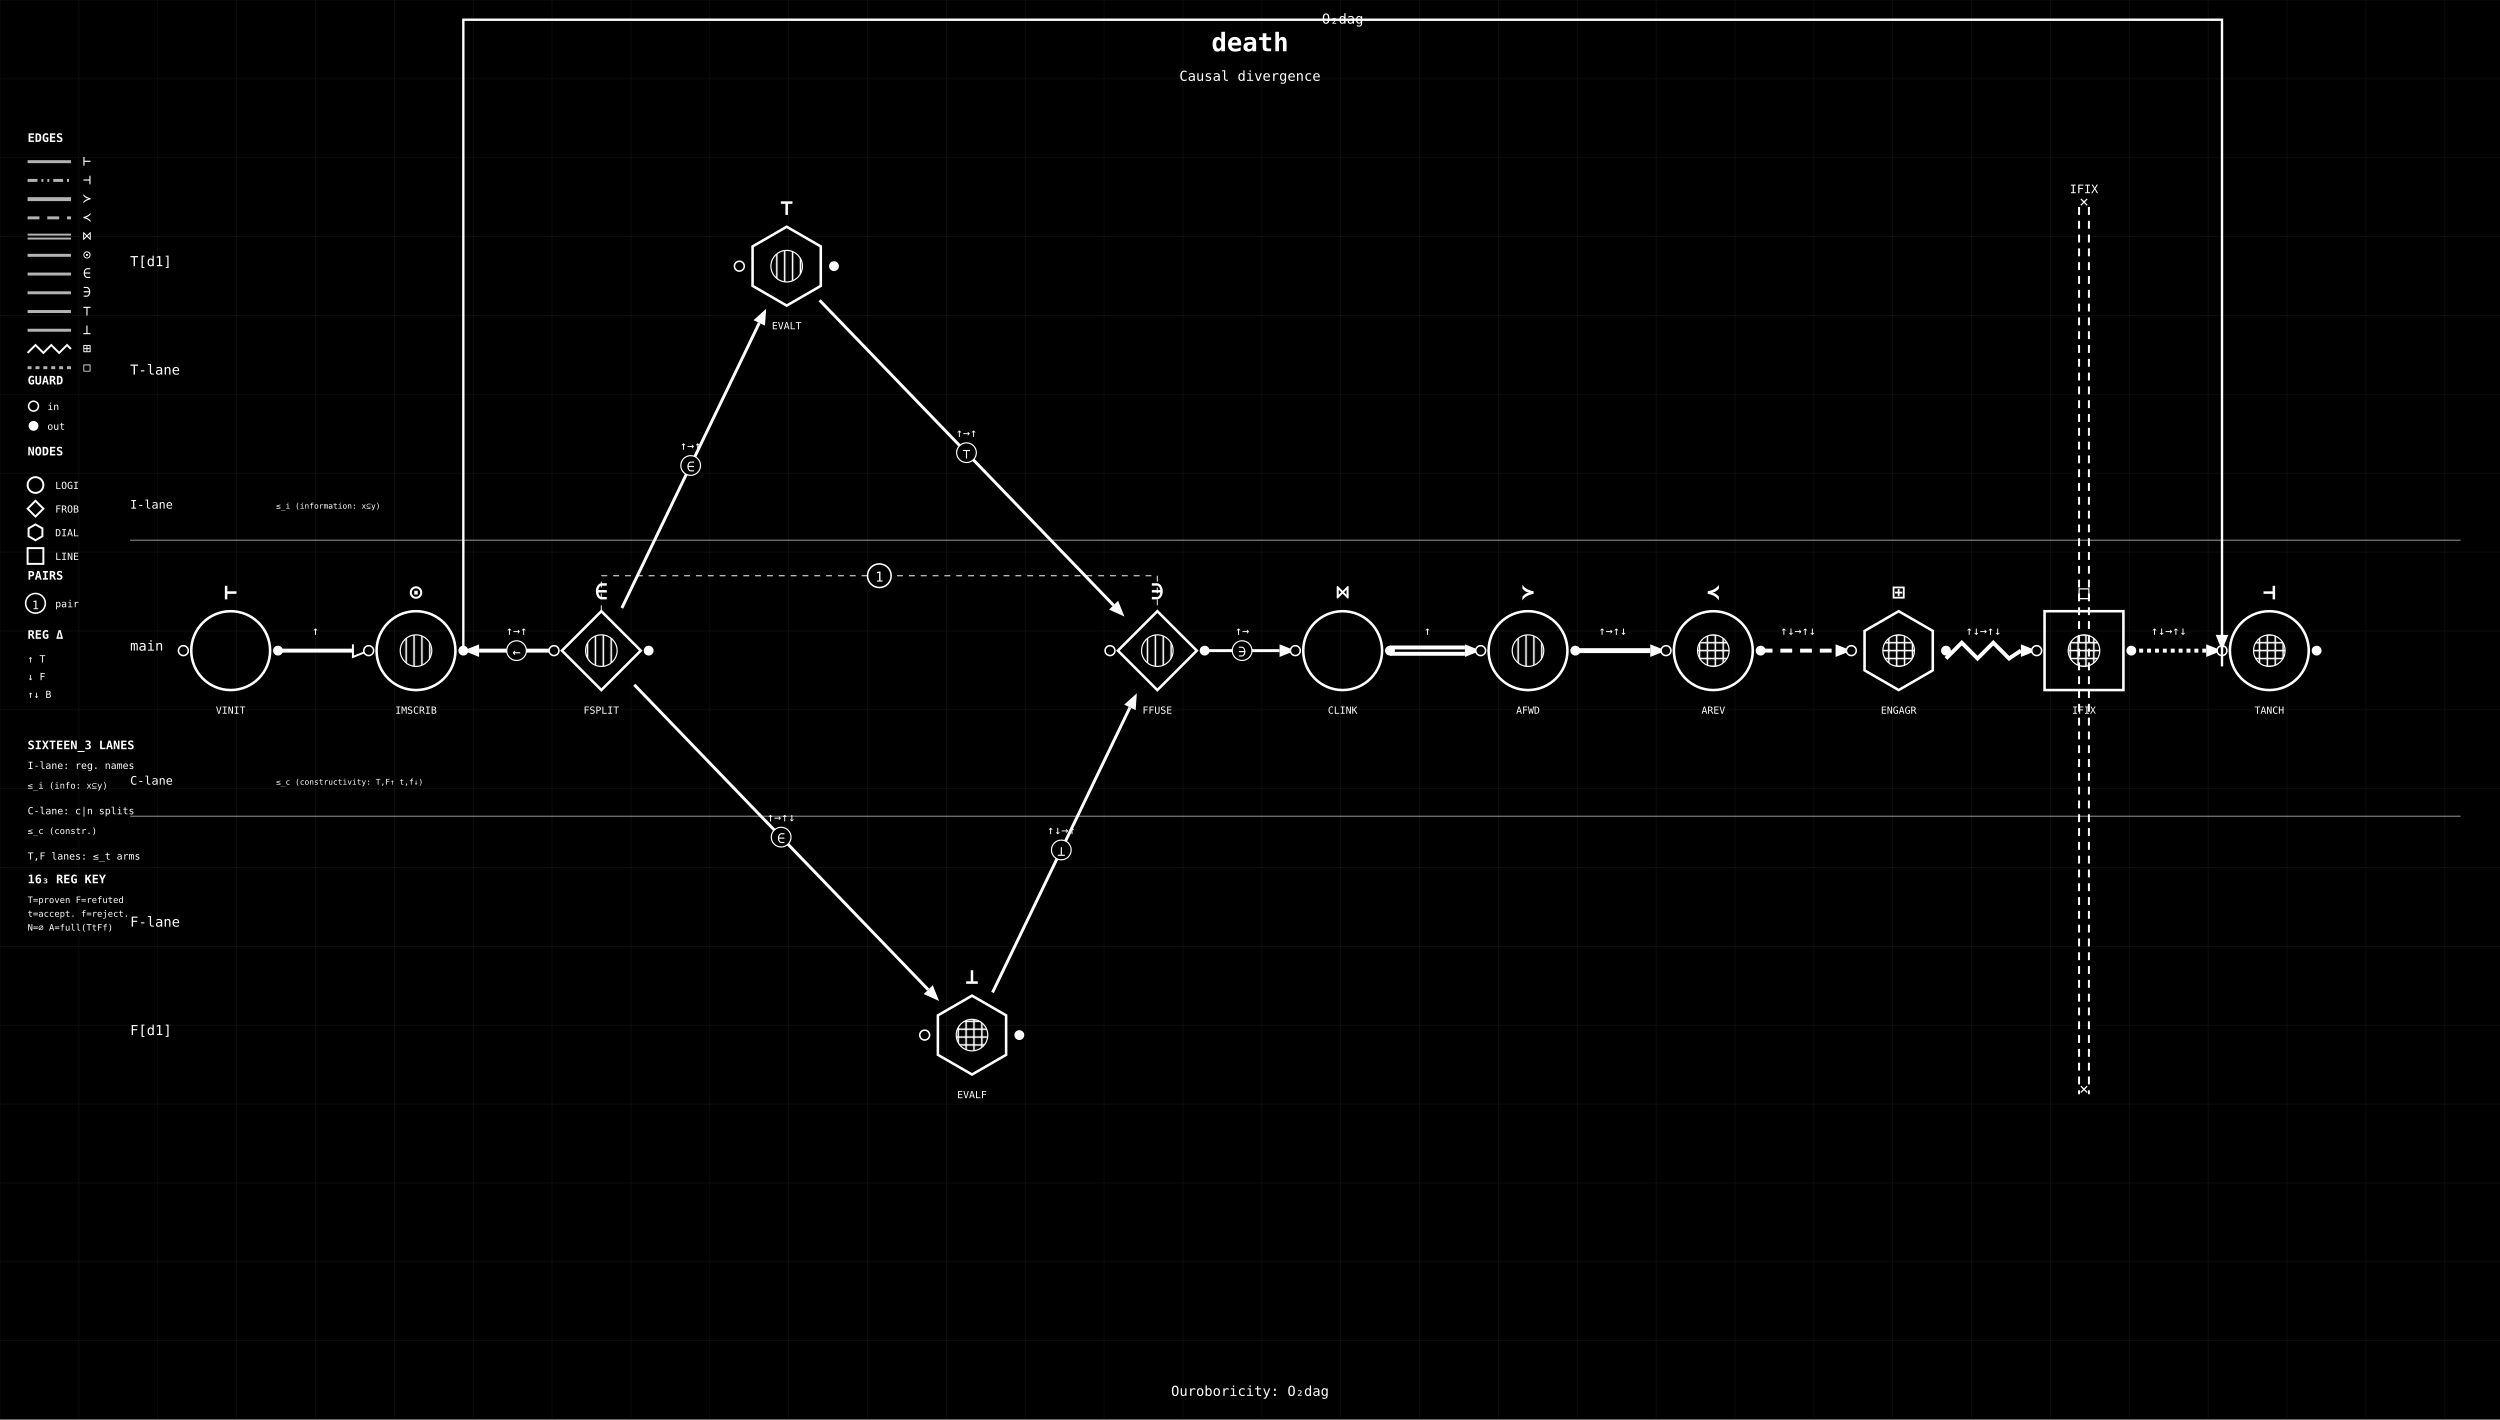
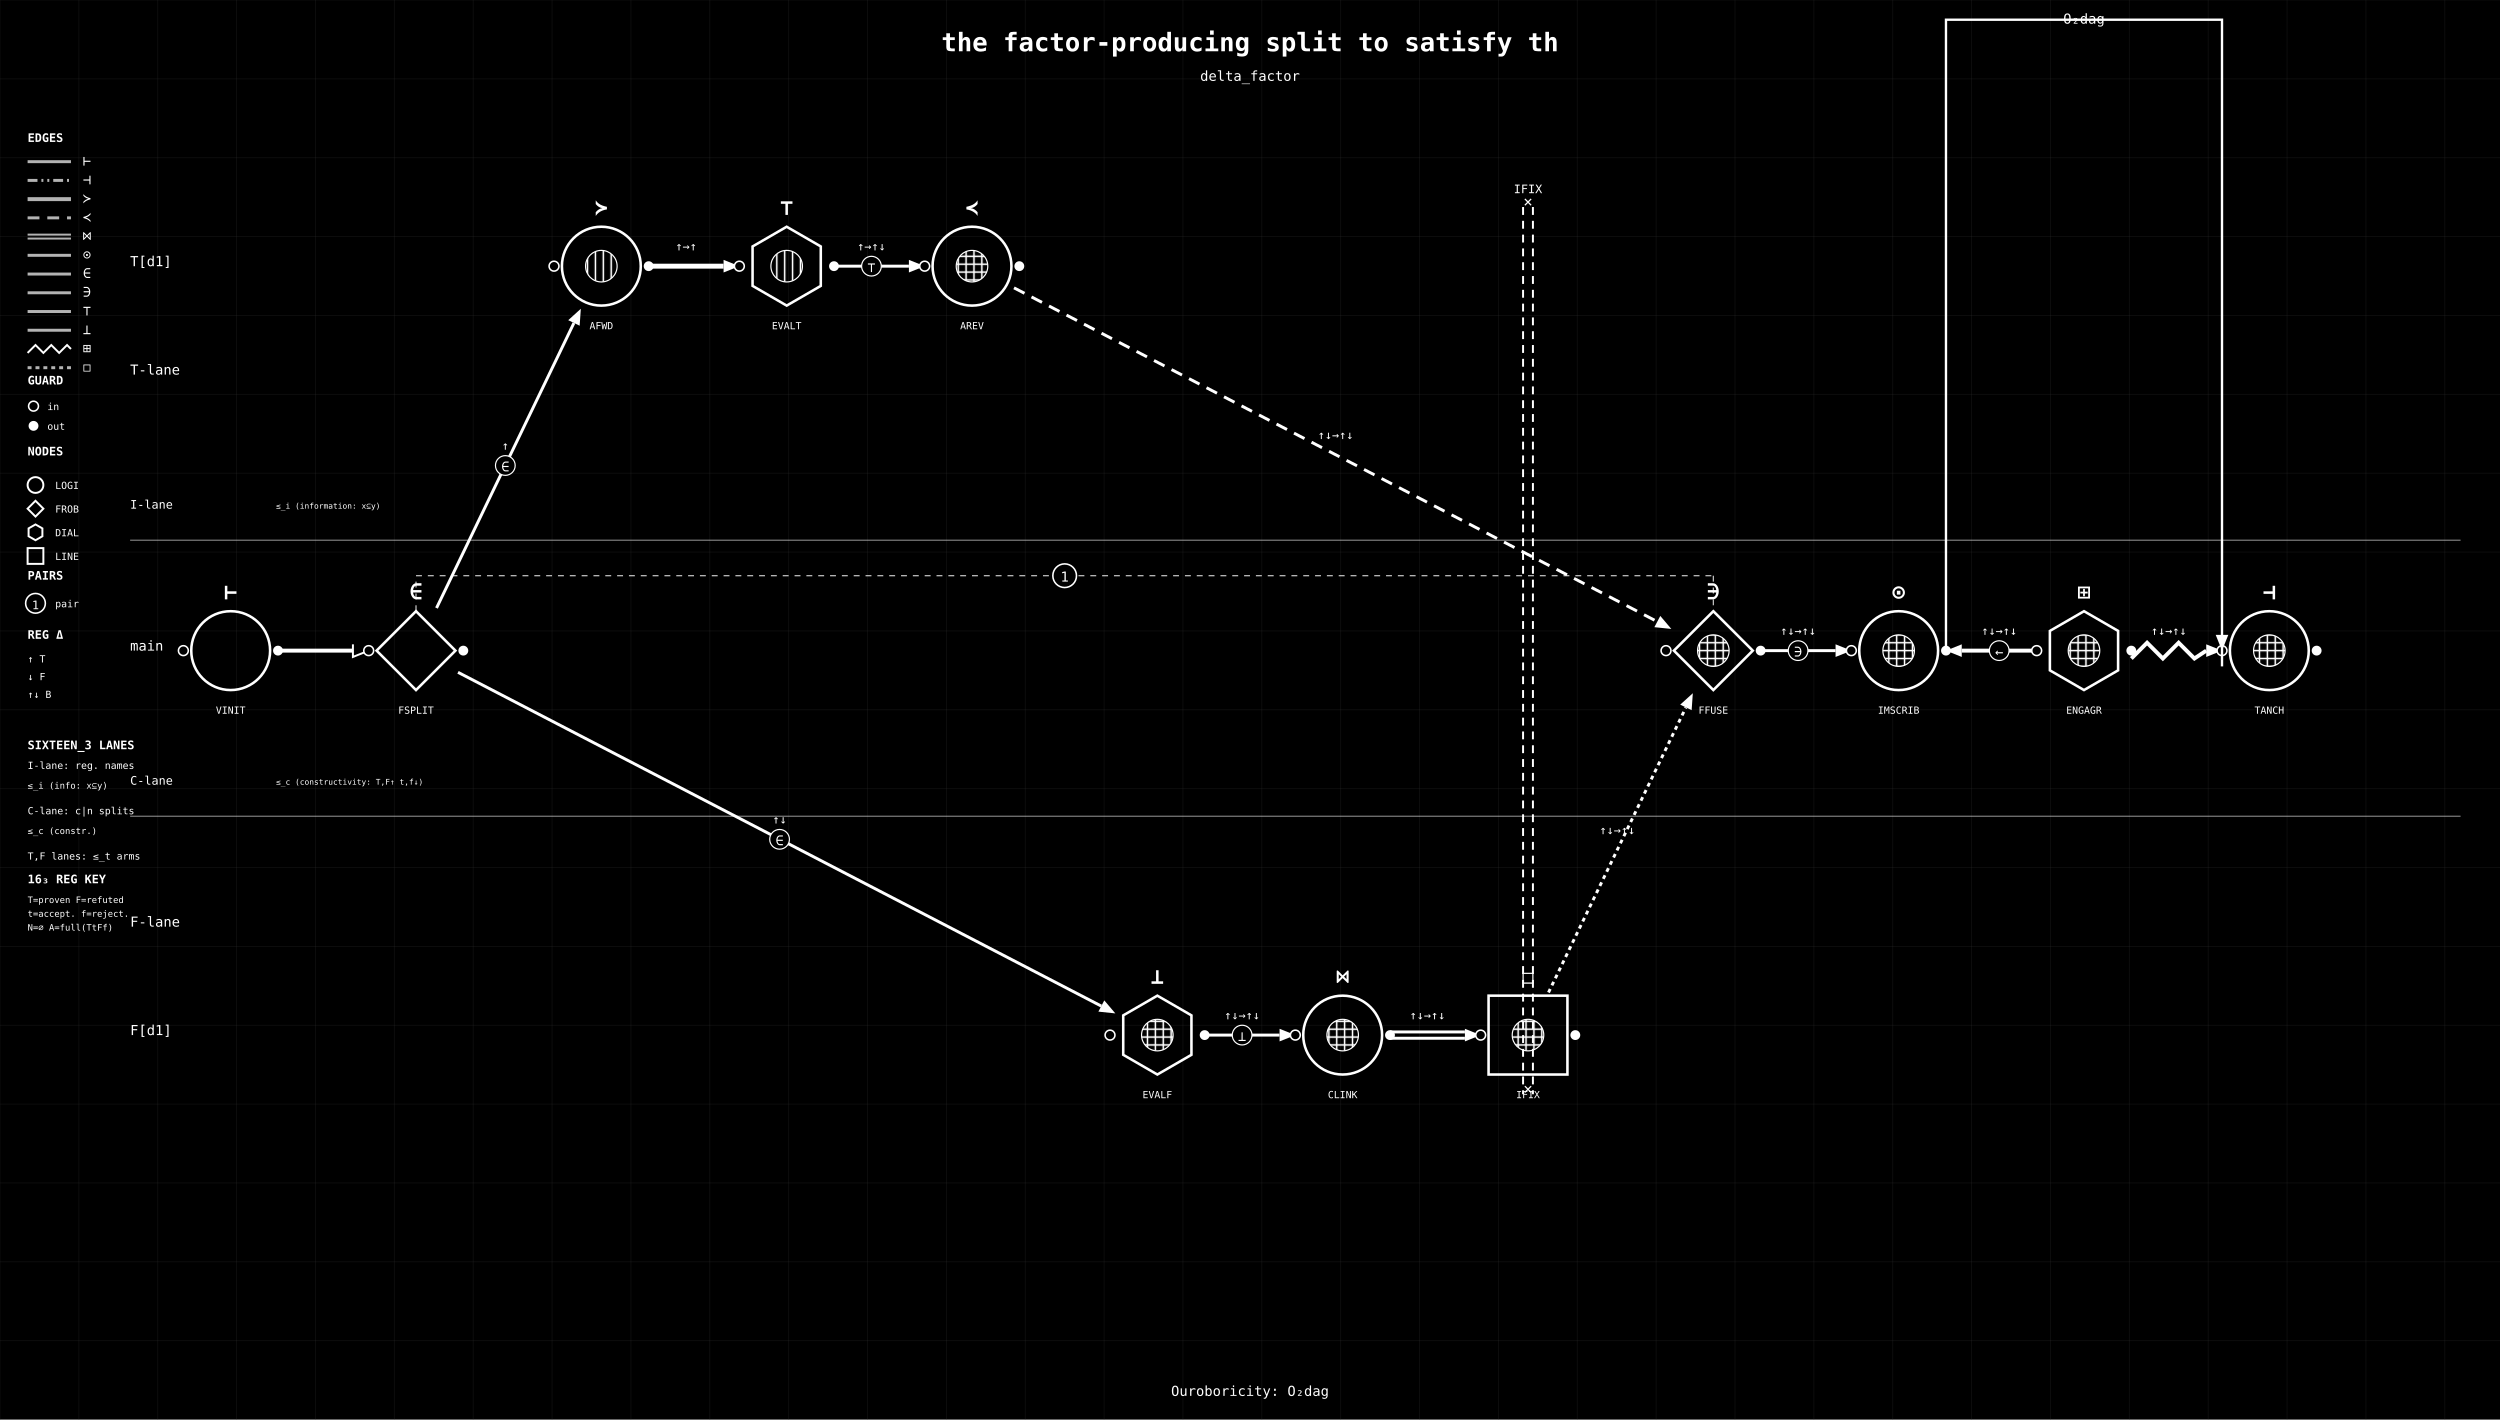
<svg xmlns="http://www.w3.org/2000/svg" viewBox="0 0 1268 720">
  <rect width="1268" height="720" fill="#000000" />
  <defs>
    <pattern id="hatch-T" width="4" height="4" patternUnits="userSpaceOnUse">
      <path d="M2,0 L2,4" stroke="#ffffff" stroke-width="0.8" />
    </pattern>
    <pattern id="hatch-F" width="4" height="4" patternUnits="userSpaceOnUse">
      <path d="M0,2 L4,2" stroke="#ffffff" stroke-width="0.8" />
    </pattern>
    <pattern id="hatch-B" width="4" height="4" patternUnits="userSpaceOnUse">
      <path d="M2,0 L2,4 M0,2 L4,2" stroke="#ffffff" stroke-width="0.8" />
    </pattern>
  </defs>
  <line x1="0.0" y1="0.0" x2="0.0" y2="720.0" stroke="#333333" stroke-width="0.4" opacity="0.3" />
  <line x1="40.0" y1="0.0" x2="40.0" y2="720.0" stroke="#333333" stroke-width="0.4" opacity="0.3" />
  <line x1="80.0" y1="0.0" x2="80.0" y2="720.0" stroke="#333333" stroke-width="0.4" opacity="0.3" />
  <line x1="120.0" y1="0.0" x2="120.0" y2="720.0" stroke="#333333" stroke-width="0.4" opacity="0.3" />
  <line x1="160.0" y1="0.0" x2="160.0" y2="720.0" stroke="#333333" stroke-width="0.4" opacity="0.3" />
  <line x1="200.0" y1="0.0" x2="200.0" y2="720.0" stroke="#333333" stroke-width="0.4" opacity="0.3" />
  <line x1="240.0" y1="0.0" x2="240.0" y2="720.0" stroke="#333333" stroke-width="0.4" opacity="0.3" />
  <line x1="280.0" y1="0.0" x2="280.0" y2="720.0" stroke="#333333" stroke-width="0.4" opacity="0.3" />
  <line x1="320.0" y1="0.0" x2="320.0" y2="720.0" stroke="#333333" stroke-width="0.4" opacity="0.3" />
  <line x1="360.0" y1="0.0" x2="360.0" y2="720.0" stroke="#333333" stroke-width="0.4" opacity="0.3" />
  <line x1="400.0" y1="0.0" x2="400.0" y2="720.0" stroke="#333333" stroke-width="0.4" opacity="0.3" />
  <line x1="440.0" y1="0.0" x2="440.0" y2="720.0" stroke="#333333" stroke-width="0.4" opacity="0.3" />
  <line x1="480.0" y1="0.0" x2="480.0" y2="720.0" stroke="#333333" stroke-width="0.4" opacity="0.3" />
  <line x1="520.0" y1="0.0" x2="520.0" y2="720.0" stroke="#333333" stroke-width="0.4" opacity="0.3" />
  <line x1="560.0" y1="0.0" x2="560.0" y2="720.0" stroke="#333333" stroke-width="0.4" opacity="0.3" />
  <line x1="600.0" y1="0.0" x2="600.0" y2="720.0" stroke="#333333" stroke-width="0.4" opacity="0.3" />
  <line x1="640.0" y1="0.0" x2="640.0" y2="720.0" stroke="#333333" stroke-width="0.4" opacity="0.3" />
  <line x1="680.0" y1="0.0" x2="680.0" y2="720.0" stroke="#333333" stroke-width="0.4" opacity="0.3" />
  <line x1="720.0" y1="0.0" x2="720.0" y2="720.0" stroke="#333333" stroke-width="0.4" opacity="0.3" />
  <line x1="760.0" y1="0.0" x2="760.0" y2="720.0" stroke="#333333" stroke-width="0.4" opacity="0.3" />
  <line x1="800.0" y1="0.0" x2="800.0" y2="720.0" stroke="#333333" stroke-width="0.4" opacity="0.3" />
  <line x1="840.0" y1="0.0" x2="840.0" y2="720.0" stroke="#333333" stroke-width="0.4" opacity="0.3" />
  <line x1="880.0" y1="0.0" x2="880.0" y2="720.0" stroke="#333333" stroke-width="0.4" opacity="0.3" />
  <line x1="920.0" y1="0.0" x2="920.0" y2="720.0" stroke="#333333" stroke-width="0.4" opacity="0.3" />
  <line x1="960.0" y1="0.0" x2="960.0" y2="720.0" stroke="#333333" stroke-width="0.4" opacity="0.3" />
  <line x1="1000.0" y1="0.0" x2="1000.0" y2="720.0" stroke="#333333" stroke-width="0.4" opacity="0.3" />
  <line x1="1040.0" y1="0.0" x2="1040.0" y2="720.0" stroke="#333333" stroke-width="0.4" opacity="0.3" />
  <line x1="1080.0" y1="0.0" x2="1080.0" y2="720.0" stroke="#333333" stroke-width="0.4" opacity="0.3" />
  <line x1="1120.0" y1="0.0" x2="1120.0" y2="720.0" stroke="#333333" stroke-width="0.4" opacity="0.3" />
  <line x1="1160.0" y1="0.0" x2="1160.0" y2="720.0" stroke="#333333" stroke-width="0.4" opacity="0.3" />
  <line x1="1200.0" y1="0.0" x2="1200.0" y2="720.0" stroke="#333333" stroke-width="0.4" opacity="0.3" />
  <line x1="1240.0" y1="0.0" x2="1240.0" y2="720.0" stroke="#333333" stroke-width="0.4" opacity="0.3" />
  <line x1="0.0" y1="0.0" x2="1268.0" y2="0.0" stroke="#333333" stroke-width="0.4" opacity="0.3" />
  <line x1="0.0" y1="40.0" x2="1268.0" y2="40.0" stroke="#333333" stroke-width="0.4" opacity="0.3" />
  <line x1="0.0" y1="80.0" x2="1268.0" y2="80.0" stroke="#333333" stroke-width="0.4" opacity="0.3" />
  <line x1="0.0" y1="120.0" x2="1268.0" y2="120.0" stroke="#333333" stroke-width="0.4" opacity="0.3" />
  <line x1="0.0" y1="160.0" x2="1268.0" y2="160.0" stroke="#333333" stroke-width="0.4" opacity="0.3" />
  <line x1="0.0" y1="200.0" x2="1268.0" y2="200.0" stroke="#333333" stroke-width="0.4" opacity="0.3" />
  <line x1="0.0" y1="240.0" x2="1268.0" y2="240.0" stroke="#333333" stroke-width="0.4" opacity="0.3" />
  <line x1="0.0" y1="280.0" x2="1268.0" y2="280.0" stroke="#333333" stroke-width="0.4" opacity="0.3" />
  <line x1="0.0" y1="320.0" x2="1268.0" y2="320.0" stroke="#333333" stroke-width="0.4" opacity="0.3" />
  <line x1="0.0" y1="360.0" x2="1268.0" y2="360.0" stroke="#333333" stroke-width="0.4" opacity="0.3" />
  <line x1="0.0" y1="400.0" x2="1268.0" y2="400.0" stroke="#333333" stroke-width="0.4" opacity="0.3" />
  <line x1="0.0" y1="440.0" x2="1268.0" y2="440.0" stroke="#333333" stroke-width="0.4" opacity="0.3" />
  <line x1="0.0" y1="480.0" x2="1268.0" y2="480.0" stroke="#333333" stroke-width="0.4" opacity="0.3" />
  <line x1="0.0" y1="520.0" x2="1268.0" y2="520.0" stroke="#333333" stroke-width="0.4" opacity="0.3" />
  <line x1="0.0" y1="560.0" x2="1268.0" y2="560.0" stroke="#333333" stroke-width="0.4" opacity="0.3" />
  <line x1="0.0" y1="600.0" x2="1268.0" y2="600.0" stroke="#333333" stroke-width="0.4" opacity="0.3" />
  <line x1="0.0" y1="640.0" x2="1268.0" y2="640.0" stroke="#333333" stroke-width="0.4" opacity="0.3" />
  <line x1="0.0" y1="680.0" x2="1268.0" y2="680.0" stroke="#333333" stroke-width="0.4" opacity="0.3" />
-   <text x="634.0" y="26.0" fill="#ffffff" font-size="13" text-anchor="middle" font-family="monospace" font-weight="bold">death</text>
-   <text x="634.0" y="41.0" fill="#ffffff" font-size="7" text-anchor="middle" font-family="monospace">Causal divergence</text>
+   <text x="634.0" y="26.0" fill="#ffffff" font-size="13" text-anchor="middle" font-family="monospace" font-weight="bold">the factor-producing split to satisfy th</text>
+   <text x="634.0" y="41.0" fill="#ffffff" font-size="7" text-anchor="middle" font-family="monospace">delta_factor</text>
  <text x="66.0" y="190.0" fill="#ffffff" font-size="7" text-anchor="start" font-family="monospace">T-lane</text>
  <text x="66.0" y="135.0" fill="#ffffff" font-size="7" text-anchor="start" font-family="monospace">T[d1]</text>
  <text x="66.0" y="470.0" fill="#ffffff" font-size="7" text-anchor="start" font-family="monospace">F-lane</text>
  <text x="66.0" y="525.0" fill="#ffffff" font-size="7" text-anchor="start" font-family="monospace">F[d1]</text>
  <text x="66.0" y="330.0" fill="#ffffff" font-size="7" text-anchor="start" font-family="monospace">main</text>
  <text x="66.0" y="258.0" fill="#ffffff" font-size="6" text-anchor="start" font-family="monospace">I-lane</text>
  <text x="140.0" y="258.0" fill="#ffffff" font-size="4" text-anchor="start" font-family="monospace">≤_i (information: x⊆y)</text>
  <line x1="66.0" y1="274.0" x2="1248.0" y2="274.0" stroke="#ffffff" stroke-width="0.6" opacity="0.5" />
  <text x="66.0" y="398.0" fill="#ffffff" font-size="6" text-anchor="start" font-family="monospace">C-lane</text>
  <text x="140.0" y="398.0" fill="#ffffff" font-size="4" text-anchor="start" font-family="monospace">≤_c (constructivity: T,F↑ t,f↓)</text>
  <line x1="66.0" y1="414.0" x2="1248.0" y2="414.0" stroke="#ffffff" stroke-width="0.6" opacity="0.5" />
-   <line x1="1054.5" y1="105.0" x2="1054.5" y2="555.0" stroke="#ffffff" stroke-width="1.0" opacity="1.0" stroke-dasharray="4,3" />
-   <line x1="1059.5" y1="105.0" x2="1059.5" y2="555.0" stroke="#ffffff" stroke-width="1.0" opacity="1.0" stroke-dasharray="4,3" />
-   <text x="1057.0" y="105.0" fill="#ffffff" font-size="8" text-anchor="middle" font-family="monospace">×</text>
-   <text x="1057.0" y="555.0" fill="#ffffff" font-size="8" text-anchor="middle" font-family="monospace">×</text>
-   <text x="1057.0" y="98.0" fill="#ffffff" font-size="6" text-anchor="middle" font-family="monospace">IFIX</text>
-   <line x1="305.0" y1="310.0" x2="305.0" y2="292.0" stroke="#ffffff" stroke-width="0.6" opacity="0.8" stroke-dasharray="3,3" />
-   <line x1="305.0" y1="292.0" x2="587.0" y2="292.0" stroke="#ffffff" stroke-width="0.6" opacity="0.8" stroke-dasharray="3,3" />
-   <line x1="587.0" y1="292.0" x2="587.0" y2="310.0" stroke="#ffffff" stroke-width="0.6" opacity="0.8" stroke-dasharray="3,3" />
-   <circle cx="446.0" cy="292.0" r="6" fill="#000000" stroke="#ffffff" stroke-width="0.8" />
-   <text x="446.0" y="295.0" fill="#ffffff" font-size="7" text-anchor="middle" font-family="monospace">1</text>
-   <line x1="315.4" y1="308.4" x2="385.1" y2="163.8" stroke="#ffffff" stroke-width="1.5" opacity="1.0" />
-   <polygon points="388.6,156.6 388.0,165.2 382.2,162.4" fill="#ffffff" />
-   <circle cx="350.3" cy="236.1" r="5" fill="#000000" stroke="#ffffff" stroke-width="0.6" />
-   <text x="350.3" y="239.1" fill="#ffffff" font-size="7" text-anchor="middle" font-family="monospace">∈</text>
-   <text x="350.3" y="228.1" fill="#ffffff" font-size="6" text-anchor="middle" font-family="monospace">↑→↑</text>
-   <line x1="415.7" y1="152.3" x2="564.8" y2="307.0" stroke="#ffffff" stroke-width="1.5" opacity="1.0" />
-   <polygon points="570.3,312.7 562.5,309.2 567.1,304.7" fill="#ffffff" />
-   <circle cx="490.2" cy="229.6" r="5" fill="#000000" stroke="#ffffff" stroke-width="0.6" />
-   <text x="490.2" y="232.6" fill="#ffffff" font-size="7" text-anchor="middle" font-family="monospace">⊤</text>
-   <text x="490.2" y="221.6" fill="#ffffff" font-size="6" text-anchor="middle" font-family="monospace">↑→↑</text>
-   <line x1="321.7" y1="347.3" x2="470.8" y2="502.0" stroke="#ffffff" stroke-width="1.5" opacity="1.0" />
-   <polygon points="476.3,507.7 468.5,504.2 473.1,499.7" fill="#ffffff" />
-   <circle cx="396.2" cy="424.6" r="5" fill="#000000" stroke="#ffffff" stroke-width="0.6" />
-   <text x="396.2" y="427.6" fill="#ffffff" font-size="7" text-anchor="middle" font-family="monospace">∈</text>
-   <text x="396.2" y="416.6" fill="#ffffff" font-size="6" text-anchor="middle" font-family="monospace">↑→↑↓</text>
-   <line x1="503.4" y1="503.4" x2="573.1" y2="358.8" stroke="#ffffff" stroke-width="1.5" opacity="1.0" />
-   <polygon points="576.6,351.6 576.0,360.2 570.2,357.4" fill="#ffffff" />
-   <circle cx="538.3" cy="431.1" r="5" fill="#000000" stroke="#ffffff" stroke-width="0.6" />
-   <text x="538.3" y="434.1" fill="#ffffff" font-size="7" text-anchor="middle" font-family="monospace">⊥</text>
-   <text x="538.3" y="423.1" fill="#ffffff" font-size="6" text-anchor="middle" font-family="monospace">↑↓→↑</text>
+   <line x1="772.5" y1="105.0" x2="772.5" y2="555.0" stroke="#ffffff" stroke-width="1.0" opacity="1.0" stroke-dasharray="4,3" />
+   <line x1="777.5" y1="105.0" x2="777.5" y2="555.0" stroke="#ffffff" stroke-width="1.0" opacity="1.0" stroke-dasharray="4,3" />
+   <text x="775.0" y="105.0" fill="#ffffff" font-size="8" text-anchor="middle" font-family="monospace">×</text>
+   <text x="775.0" y="555.0" fill="#ffffff" font-size="8" text-anchor="middle" font-family="monospace">×</text>
+   <text x="775.0" y="98.0" fill="#ffffff" font-size="6" text-anchor="middle" font-family="monospace">IFIX</text>
+   <line x1="211.0" y1="310.0" x2="211.0" y2="292.0" stroke="#ffffff" stroke-width="0.6" opacity="0.8" stroke-dasharray="3,3" />
+   <line x1="211.0" y1="292.0" x2="869.0" y2="292.0" stroke="#ffffff" stroke-width="0.6" opacity="0.8" stroke-dasharray="3,3" />
+   <line x1="869.0" y1="292.0" x2="869.0" y2="310.0" stroke="#ffffff" stroke-width="0.6" opacity="0.8" stroke-dasharray="3,3" />
+   <circle cx="540.0" cy="292.0" r="6" fill="#000000" stroke="#ffffff" stroke-width="0.8" />
+   <text x="540.0" y="295.0" fill="#ffffff" font-size="7" text-anchor="middle" font-family="monospace">1</text>
+   <line x1="221.4" y1="308.4" x2="291.1" y2="163.8" stroke="#ffffff" stroke-width="1.5" opacity="1.0" />
+   <polygon points="294.6,156.6 294.0,165.2 288.2,162.4" fill="#ffffff" />
+   <circle cx="256.3" cy="236.1" r="5" fill="#000000" stroke="#ffffff" stroke-width="0.6" />
+   <text x="256.3" y="239.1" fill="#ffffff" font-size="7" text-anchor="middle" font-family="monospace">∈</text>
+   <text x="256.3" y="228.1" fill="#ffffff" font-size="6" text-anchor="middle" font-family="monospace">↑</text>
+   <line x1="329.0" y1="135.0" x2="367.0" y2="135.0" stroke="#ffffff" stroke-width="2.5" opacity="1.0" />
+   <polygon points="375.0,135.0 367.0,138.2 367.0,131.8" fill="#ffffff" />
+   <text x="348.0" y="127.0" fill="#ffffff" font-size="6" text-anchor="middle" font-family="monospace">↑→↑</text>
+   <line x1="423.0" y1="135.0" x2="461.0" y2="135.0" stroke="#ffffff" stroke-width="1.5" opacity="1.0" />
+   <polygon points="469.0,135.0 461.0,138.2 461.0,131.8" fill="#ffffff" />
+   <circle cx="442.0" cy="135.0" r="5" fill="#000000" stroke="#ffffff" stroke-width="0.6" />
+   <text x="442.0" y="138.0" fill="#ffffff" font-size="7" text-anchor="middle" font-family="monospace">⊤</text>
+   <text x="442.0" y="127.0" fill="#ffffff" font-size="6" text-anchor="middle" font-family="monospace">↑→↑↓</text>
+   <line x1="514.3" y1="146.0" x2="840.6" y2="315.3" stroke="#ffffff" stroke-width="1.5" opacity="1.0" stroke-dasharray="6,4" />
+   <polygon points="847.7,319.0 839.1,318.1 842.1,312.4" fill="#ffffff" />
+   <text x="677.4" y="222.7" fill="#ffffff" font-size="6" text-anchor="middle" font-family="monospace">↑↓→↑↓</text>
+   <line x1="232.3" y1="341.0" x2="558.6" y2="510.3" stroke="#ffffff" stroke-width="1.5" opacity="1.0" />
+   <polygon points="565.7,514.0 557.1,513.1 560.1,507.4" fill="#ffffff" />
+   <circle cx="395.4" cy="425.7" r="5" fill="#000000" stroke="#ffffff" stroke-width="0.6" />
+   <text x="395.4" y="428.7" fill="#ffffff" font-size="7" text-anchor="middle" font-family="monospace">∈</text>
+   <text x="395.4" y="417.7" fill="#ffffff" font-size="6" text-anchor="middle" font-family="monospace">↑↓</text>
+   <line x1="611.0" y1="525.0" x2="649.0" y2="525.0" stroke="#ffffff" stroke-width="1.5" opacity="1.0" />
+   <polygon points="657.0,525.0 649.0,528.2 649.0,521.8" fill="#ffffff" />
+   <circle cx="630.0" cy="525.0" r="5" fill="#000000" stroke="#ffffff" stroke-width="0.6" />
+   <text x="630.0" y="528.0" fill="#ffffff" font-size="7" text-anchor="middle" font-family="monospace">⊥</text>
+   <text x="630.0" y="517.0" fill="#ffffff" font-size="6" text-anchor="middle" font-family="monospace">↑↓→↑↓</text>
+   <line x1="705.0" y1="523.4" x2="743.0" y2="523.4" stroke="#ffffff" stroke-width="1.5" opacity="1.0" />
+   <line x1="705.0" y1="526.6" x2="743.0" y2="526.6" stroke="#ffffff" stroke-width="1.5" opacity="1.0" />
+   <polygon points="751.0,525.0 743.0,528.2 743.0,521.8" fill="#ffffff" />
+   <text x="724.0" y="517.0" fill="#ffffff" font-size="6" text-anchor="middle" font-family="monospace">↑↓→↑↓</text>
+   <line x1="785.4" y1="503.4" x2="855.1" y2="358.8" stroke="#ffffff" stroke-width="1.5" opacity="1.0" stroke-dasharray="2,2" />
+   <polygon points="858.6,351.6 858.0,360.2 852.2,357.4" fill="#ffffff" />
+   <text x="820.3" y="423.1" fill="#ffffff" font-size="6" text-anchor="middle" font-family="monospace">↑↓→↑↓</text>
  <line x1="141.0" y1="330.0" x2="179.0" y2="330.0" stroke="#ffffff" stroke-width="2.0" opacity="1.0" />
  <polyline points="187.0,330.0 179.0,333.2 179.0,326.8" fill="none" stroke="#ffffff" stroke-width="1.0" />
-   <text x="160.0" y="322.0" fill="#ffffff" font-size="6" text-anchor="middle" font-family="monospace">↑</text>
-   <line x1="243.0" y1="330.0" x2="281.0" y2="330.0" stroke="#ffffff" stroke-width="2.0" opacity="1.0" />
-   <polygon points="235.0,330.0 243.0,326.8 243.0,333.2" fill="#ffffff" />
-   <circle cx="262.0" cy="330.0" r="5" fill="#000000" stroke="#ffffff" stroke-width="0.6" />
-   <text x="262.0" y="333.0" fill="#ffffff" font-size="7" text-anchor="middle" font-family="monospace">←</text>
-   <text x="262.0" y="322.0" fill="#ffffff" font-size="6" text-anchor="middle" font-family="monospace">↑→↑</text>
-   <line x1="705.0" y1="328.4" x2="743.0" y2="328.4" stroke="#ffffff" stroke-width="2.0" opacity="1.0" />
-   <line x1="705.0" y1="331.6" x2="743.0" y2="331.6" stroke="#ffffff" stroke-width="2.0" opacity="1.0" />
-   <polygon points="751.0,330.0 743.0,333.2 743.0,326.8" fill="#ffffff" />
-   <text x="724.0" y="322.0" fill="#ffffff" font-size="6" text-anchor="middle" font-family="monospace">↑</text>
-   <line x1="799.0" y1="330.0" x2="837.0" y2="330.0" stroke="#ffffff" stroke-width="2.5" opacity="1.0" />
-   <polygon points="845.0,330.0 837.0,333.2 837.0,326.8" fill="#ffffff" />
-   <text x="818.0" y="322.0" fill="#ffffff" font-size="6" text-anchor="middle" font-family="monospace">↑→↑↓</text>
-   <line x1="893.0" y1="330.0" x2="931.0" y2="330.0" stroke="#ffffff" stroke-width="2.0" opacity="1.0" stroke-dasharray="6,4" />
-   <polygon points="939.0,330.0 931.0,333.2 931.0,326.8" fill="#ffffff" />
-   <text x="912.0" y="322.0" fill="#ffffff" font-size="6" text-anchor="middle" font-family="monospace">↑↓→↑↓</text>
-   <polyline points="987.0,334.0 995.0,326.0 1003.0,334.0 1011.0,326.0 1019.0,334.0 1025.0,330.0" fill="none" stroke="#ffffff" stroke-width="2.0" />
-   <polygon points="1033.0,330.0 1025.0,333.2 1025.0,326.8" fill="#ffffff" />
-   <text x="1006.0" y="322.0" fill="#ffffff" font-size="6" text-anchor="middle" font-family="monospace">↑↓→↑↓</text>
-   <line x1="1081.0" y1="330.0" x2="1119.0" y2="330.0" stroke="#ffffff" stroke-width="2.0" opacity="1.0" stroke-dasharray="2,2" />
+   <line x1="995.0" y1="330.0" x2="1033.0" y2="330.0" stroke="#ffffff" stroke-width="2.0" opacity="1.0" />
+   <polygon points="987.0,330.0 995.0,326.8 995.0,333.2" fill="#ffffff" />
+   <circle cx="1014.0" cy="330.0" r="5" fill="#000000" stroke="#ffffff" stroke-width="0.6" />
+   <text x="1014.0" y="333.0" fill="#ffffff" font-size="7" text-anchor="middle" font-family="monospace">←</text>
+   <text x="1014.0" y="322.0" fill="#ffffff" font-size="6" text-anchor="middle" font-family="monospace">↑↓→↑↓</text>
+   <polyline points="1081.0,334.0 1089.0,326.0 1097.0,334.0 1105.0,326.0 1113.0,334.0 1119.0,330.0" fill="none" stroke="#ffffff" stroke-width="2.0" />
  <polygon points="1127.0,330.0 1119.0,333.2 1119.0,326.8" fill="#ffffff" />
  <text x="1100.0" y="322.0" fill="#ffffff" font-size="6" text-anchor="middle" font-family="monospace">↑↓→↑↓</text>
-   <line x1="611.0" y1="330.0" x2="649.0" y2="330.0" stroke="#ffffff" stroke-width="1.5" opacity="1.0" />
-   <polygon points="657.0,330.0 649.0,333.2 649.0,326.8" fill="#ffffff" />
-   <circle cx="630.0" cy="330.0" r="5" fill="#000000" stroke="#ffffff" stroke-width="0.6" />
-   <text x="630.0" y="333.0" fill="#ffffff" font-size="7" text-anchor="middle" font-family="monospace">∋</text>
-   <text x="630.0" y="322.0" fill="#ffffff" font-size="6" text-anchor="middle" font-family="monospace">↑→</text>
+   <line x1="893.0" y1="330.0" x2="931.0" y2="330.0" stroke="#ffffff" stroke-width="1.5" opacity="1.0" />
+   <polygon points="939.0,330.0 931.0,333.2 931.0,326.8" fill="#ffffff" />
+   <circle cx="912.0" cy="330.0" r="5" fill="#000000" stroke="#ffffff" stroke-width="0.6" />
+   <text x="912.0" y="333.0" fill="#ffffff" font-size="7" text-anchor="middle" font-family="monospace">∋</text>
+   <text x="912.0" y="322.0" fill="#ffffff" font-size="6" text-anchor="middle" font-family="monospace">↑↓→↑↓</text>
  <circle fill="none" stroke="#ffffff" stroke-width="1.3" cx="117.0" cy="330.0" r="20.0" />
  <circle cx="93.0" cy="330.0" r="2.5" fill="#000000" stroke="#ffffff" stroke-width="0.8" />
  <circle cx="141.0" cy="330.0" r="2.5" fill="#ffffff" />
  <text x="117.0" y="304.0" fill="#ffffff" font-size="11" text-anchor="middle" font-family="monospace" font-weight="bold">⊢</text>
  <text x="117.0" y="362.0" fill="#ffffff" font-size="5" text-anchor="middle" font-family="monospace">VINIT</text>
-   <circle fill="none" stroke="#ffffff" stroke-width="1.3" cx="211.0" cy="330.0" r="20.0" />
-   <circle cx="211.0" cy="330.0" r="8" fill="url(#hatch-T)" stroke="#ffffff" stroke-width="0.6" />
+   <polygon fill="none" stroke="#ffffff" stroke-width="1.3" points="211.0,310.0 231.0,330 211.0,350.0 191.0,330" />
  <circle cx="187.0" cy="330.0" r="2.5" fill="#000000" stroke="#ffffff" stroke-width="0.8" />
  <circle cx="235.0" cy="330.0" r="2.5" fill="#ffffff" />
-   <text x="211.0" y="304.0" fill="#ffffff" font-size="11" text-anchor="middle" font-family="monospace" font-weight="bold">⊙</text>
-   <text x="211.0" y="362.0" fill="#ffffff" font-size="5" text-anchor="middle" font-family="monospace">IMSCRIB</text>
-   <polygon fill="none" stroke="#ffffff" stroke-width="1.3" points="305.0,310.0 325.0,330 305.0,350.0 285.0,330" />
-   <circle cx="305.0" cy="330.0" r="8" fill="url(#hatch-T)" stroke="#ffffff" stroke-width="0.6" />
-   <circle cx="281.0" cy="330.0" r="2.5" fill="#000000" stroke="#ffffff" stroke-width="0.8" />
-   <circle cx="329.0" cy="330.0" r="2.5" fill="#ffffff" />
-   <text x="305.0" y="304.0" fill="#ffffff" font-size="11" text-anchor="middle" font-family="monospace" font-weight="bold">∈</text>
-   <text x="305.0" y="362.0" fill="#ffffff" font-size="5" text-anchor="middle" font-family="monospace">FSPLIT</text>
+   <text x="211.0" y="304.0" fill="#ffffff" font-size="11" text-anchor="middle" font-family="monospace" font-weight="bold">∈</text>
+   <text x="211.0" y="362.0" fill="#ffffff" font-size="5" text-anchor="middle" font-family="monospace">FSPLIT</text>
+   <circle fill="none" stroke="#ffffff" stroke-width="1.3" cx="305.0" cy="135.0" r="20.0" />
+   <circle cx="305.0" cy="135.0" r="8" fill="url(#hatch-T)" stroke="#ffffff" stroke-width="0.6" />
+   <circle cx="281.0" cy="135.0" r="2.5" fill="#000000" stroke="#ffffff" stroke-width="0.8" />
+   <circle cx="329.0" cy="135.0" r="2.5" fill="#ffffff" />
+   <text x="305.0" y="109.0" fill="#ffffff" font-size="11" text-anchor="middle" font-family="monospace" font-weight="bold">≻</text>
+   <text x="305.0" y="167.0" fill="#ffffff" font-size="5" text-anchor="middle" font-family="monospace">AFWD</text>
  <polygon fill="none" stroke="#ffffff" stroke-width="1.3" points="416.3,145.0 399.0,155.0 381.7,145.0 381.7,125.0 399.0,115.0 416.3,125.0" />
  <circle cx="399.0" cy="135.0" r="8" fill="url(#hatch-T)" stroke="#ffffff" stroke-width="0.6" />
  <circle cx="375.0" cy="135.0" r="2.5" fill="#000000" stroke="#ffffff" stroke-width="0.8" />
  <circle cx="423.0" cy="135.0" r="2.5" fill="#ffffff" />
  <text x="399.0" y="109.0" fill="#ffffff" font-size="11" text-anchor="middle" font-family="monospace" font-weight="bold">⊤</text>
  <text x="399.0" y="167.0" fill="#ffffff" font-size="5" text-anchor="middle" font-family="monospace">EVALT</text>
-   <polygon fill="none" stroke="#ffffff" stroke-width="1.3" points="510.3,535.0 493.0,545.0 475.7,535.0 475.7,515.0 493.0,505.0 510.3,515.0" />
-   <circle cx="493.0" cy="525.0" r="8" fill="url(#hatch-B)" stroke="#ffffff" stroke-width="0.6" />
-   <circle cx="469.0" cy="525.0" r="2.5" fill="#000000" stroke="#ffffff" stroke-width="0.8" />
-   <circle cx="517.0" cy="525.0" r="2.5" fill="#ffffff" />
-   <text x="493.0" y="499.0" fill="#ffffff" font-size="11" text-anchor="middle" font-family="monospace" font-weight="bold">⊥</text>
-   <text x="493.0" y="557.0" fill="#ffffff" font-size="5" text-anchor="middle" font-family="monospace">EVALF</text>
-   <polygon fill="none" stroke="#ffffff" stroke-width="1.3" points="587.0,310.0 607.0,330 587.0,350.0 567.0,330" />
-   <circle cx="587.0" cy="330.0" r="8" fill="url(#hatch-T)" stroke="#ffffff" stroke-width="0.6" />
-   <circle cx="563.0" cy="330.0" r="2.5" fill="#000000" stroke="#ffffff" stroke-width="0.8" />
-   <circle cx="611.0" cy="330.0" r="2.5" fill="#ffffff" />
-   <text x="587.0" y="304.0" fill="#ffffff" font-size="11" text-anchor="middle" font-family="monospace" font-weight="bold">∋</text>
-   <text x="587.0" y="362.0" fill="#ffffff" font-size="5" text-anchor="middle" font-family="monospace">FFUSE</text>
-   <circle fill="none" stroke="#ffffff" stroke-width="1.3" cx="681.0" cy="330.0" r="20.0" />
-   <circle cx="657.0" cy="330.0" r="2.5" fill="#000000" stroke="#ffffff" stroke-width="0.8" />
-   <circle cx="705.0" cy="330.0" r="2.5" fill="#ffffff" />
-   <text x="681.0" y="304.0" fill="#ffffff" font-size="11" text-anchor="middle" font-family="monospace" font-weight="bold">⋈</text>
-   <text x="681.0" y="362.0" fill="#ffffff" font-size="5" text-anchor="middle" font-family="monospace">CLINK</text>
-   <circle fill="none" stroke="#ffffff" stroke-width="1.3" cx="775.0" cy="330.0" r="20.0" />
-   <circle cx="775.0" cy="330.0" r="8" fill="url(#hatch-T)" stroke="#ffffff" stroke-width="0.6" />
-   <circle cx="751.0" cy="330.0" r="2.5" fill="#000000" stroke="#ffffff" stroke-width="0.8" />
-   <circle cx="799.0" cy="330.0" r="2.5" fill="#ffffff" />
-   <text x="775.0" y="304.0" fill="#ffffff" font-size="11" text-anchor="middle" font-family="monospace" font-weight="bold">≻</text>
-   <text x="775.0" y="362.0" fill="#ffffff" font-size="5" text-anchor="middle" font-family="monospace">AFWD</text>
-   <circle fill="none" stroke="#ffffff" stroke-width="1.3" cx="869.0" cy="330.0" r="20.0" />
+   <circle fill="none" stroke="#ffffff" stroke-width="1.3" cx="493.0" cy="135.0" r="20.0" />
+   <circle cx="493.0" cy="135.0" r="8" fill="url(#hatch-B)" stroke="#ffffff" stroke-width="0.6" />
+   <circle cx="469.0" cy="135.0" r="2.5" fill="#000000" stroke="#ffffff" stroke-width="0.8" />
+   <circle cx="517.0" cy="135.0" r="2.5" fill="#ffffff" />
+   <text x="493.0" y="109.0" fill="#ffffff" font-size="11" text-anchor="middle" font-family="monospace" font-weight="bold">≺</text>
+   <text x="493.0" y="167.0" fill="#ffffff" font-size="5" text-anchor="middle" font-family="monospace">AREV</text>
+   <polygon fill="none" stroke="#ffffff" stroke-width="1.3" points="604.3,535.0 587.0,545.0 569.7,535.0 569.7,515.0 587.0,505.0 604.3,515.0" />
+   <circle cx="587.0" cy="525.0" r="8" fill="url(#hatch-B)" stroke="#ffffff" stroke-width="0.6" />
+   <circle cx="563.0" cy="525.0" r="2.5" fill="#000000" stroke="#ffffff" stroke-width="0.8" />
+   <circle cx="611.0" cy="525.0" r="2.5" fill="#ffffff" />
+   <text x="587.0" y="499.0" fill="#ffffff" font-size="11" text-anchor="middle" font-family="monospace" font-weight="bold">⊥</text>
+   <text x="587.0" y="557.0" fill="#ffffff" font-size="5" text-anchor="middle" font-family="monospace">EVALF</text>
+   <circle fill="none" stroke="#ffffff" stroke-width="1.3" cx="681.0" cy="525.0" r="20.0" />
+   <circle cx="681.0" cy="525.0" r="8" fill="url(#hatch-B)" stroke="#ffffff" stroke-width="0.6" />
+   <circle cx="657.0" cy="525.0" r="2.5" fill="#000000" stroke="#ffffff" stroke-width="0.8" />
+   <circle cx="705.0" cy="525.0" r="2.5" fill="#ffffff" />
+   <text x="681.0" y="499.0" fill="#ffffff" font-size="11" text-anchor="middle" font-family="monospace" font-weight="bold">⋈</text>
+   <text x="681.0" y="557.0" fill="#ffffff" font-size="5" text-anchor="middle" font-family="monospace">CLINK</text>
+   <rect fill="none" stroke="#ffffff" stroke-width="1.3" x="755.0" y="505.0" width="40.0" height="40.0" />
+   <circle cx="775.0" cy="525.0" r="8" fill="url(#hatch-B)" stroke="#ffffff" stroke-width="0.6" />
+   <circle cx="751.0" cy="525.0" r="2.5" fill="#000000" stroke="#ffffff" stroke-width="0.8" />
+   <circle cx="799.0" cy="525.0" r="2.5" fill="#ffffff" />
+   <text x="775.0" y="499.0" fill="#ffffff" font-size="11" text-anchor="middle" font-family="monospace" font-weight="bold">◻</text>
+   <text x="775.0" y="557.0" fill="#ffffff" font-size="5" text-anchor="middle" font-family="monospace">IFIX</text>
+   <polygon fill="none" stroke="#ffffff" stroke-width="1.3" points="869.0,310.0 889.0,330 869.0,350.0 849.0,330" />
  <circle cx="869.0" cy="330.0" r="8" fill="url(#hatch-B)" stroke="#ffffff" stroke-width="0.6" />
  <circle cx="845.0" cy="330.0" r="2.5" fill="#000000" stroke="#ffffff" stroke-width="0.8" />
  <circle cx="893.0" cy="330.0" r="2.5" fill="#ffffff" />
-   <text x="869.0" y="304.0" fill="#ffffff" font-size="11" text-anchor="middle" font-family="monospace" font-weight="bold">≺</text>
-   <text x="869.0" y="362.0" fill="#ffffff" font-size="5" text-anchor="middle" font-family="monospace">AREV</text>
-   <polygon fill="none" stroke="#ffffff" stroke-width="1.3" points="980.3,340.0 963.0,350.0 945.7,340.0 945.7,320.0 963.0,310.0 980.3,320.0" />
+   <text x="869.0" y="304.0" fill="#ffffff" font-size="11" text-anchor="middle" font-family="monospace" font-weight="bold">∋</text>
+   <text x="869.0" y="362.0" fill="#ffffff" font-size="5" text-anchor="middle" font-family="monospace">FFUSE</text>
+   <circle fill="none" stroke="#ffffff" stroke-width="1.3" cx="963.0" cy="330.0" r="20.0" />
  <circle cx="963.0" cy="330.0" r="8" fill="url(#hatch-B)" stroke="#ffffff" stroke-width="0.6" />
  <circle cx="939.0" cy="330.0" r="2.5" fill="#000000" stroke="#ffffff" stroke-width="0.8" />
  <circle cx="987.0" cy="330.0" r="2.5" fill="#ffffff" />
-   <text x="963.0" y="304.0" fill="#ffffff" font-size="11" text-anchor="middle" font-family="monospace" font-weight="bold">⊞</text>
-   <text x="963.0" y="362.0" fill="#ffffff" font-size="5" text-anchor="middle" font-family="monospace">ENGAGR</text>
-   <rect fill="none" stroke="#ffffff" stroke-width="1.3" x="1037.0" y="310.0" width="40.0" height="40.0" />
+   <text x="963.0" y="304.0" fill="#ffffff" font-size="11" text-anchor="middle" font-family="monospace" font-weight="bold">⊙</text>
+   <text x="963.0" y="362.0" fill="#ffffff" font-size="5" text-anchor="middle" font-family="monospace">IMSCRIB</text>
+   <polygon fill="none" stroke="#ffffff" stroke-width="1.3" points="1074.3,340.0 1057.0,350.0 1039.7,340.0 1039.7,320.0 1057.0,310.0 1074.3,320.0" />
  <circle cx="1057.0" cy="330.0" r="8" fill="url(#hatch-B)" stroke="#ffffff" stroke-width="0.6" />
  <circle cx="1033.0" cy="330.0" r="2.5" fill="#000000" stroke="#ffffff" stroke-width="0.8" />
  <circle cx="1081.0" cy="330.0" r="2.5" fill="#ffffff" />
-   <text x="1057.0" y="304.0" fill="#ffffff" font-size="11" text-anchor="middle" font-family="monospace" font-weight="bold">◻</text>
-   <text x="1057.0" y="362.0" fill="#ffffff" font-size="5" text-anchor="middle" font-family="monospace">IFIX</text>
+   <text x="1057.0" y="304.0" fill="#ffffff" font-size="11" text-anchor="middle" font-family="monospace" font-weight="bold">⊞</text>
+   <text x="1057.0" y="362.0" fill="#ffffff" font-size="5" text-anchor="middle" font-family="monospace">ENGAGR</text>
  <circle fill="none" stroke="#ffffff" stroke-width="1.3" cx="1151.0" cy="330.0" r="20.0" />
  <circle cx="1151.0" cy="330.0" r="8" fill="url(#hatch-B)" stroke="#ffffff" stroke-width="0.6" />
  <circle cx="1127.0" cy="330.0" r="2.5" fill="#000000" stroke="#ffffff" stroke-width="0.8" />
  <circle cx="1175.0" cy="330.0" r="2.5" fill="#ffffff" />
  <text x="1151.0" y="304.0" fill="#ffffff" font-size="11" text-anchor="middle" font-family="monospace" font-weight="bold">⊣</text>
  <text x="1151.0" y="362.0" fill="#ffffff" font-size="5" text-anchor="middle" font-family="monospace">TANCH</text>
  <text x="14.0" y="72.0" fill="#ffffff" font-size="6" text-anchor="start" font-family="monospace" font-weight="bold">EDGES</text>
  <line x1="14.0" y1="82.0" x2="36.0" y2="82.0" stroke="#ffffff" stroke-width="1.5" opacity="0.7" />
  <text x="42.0" y="84.0" fill="#ffffff" font-size="7" text-anchor="start" font-family="monospace">⊢</text>
  <line x1="14.0" y1="91.5" x2="36.0" y2="91.5" stroke="#ffffff" stroke-width="1.5" opacity="0.7" stroke-dasharray="5,2,1,2,1,2" />
  <text x="42.0" y="93.5" fill="#ffffff" font-size="7" text-anchor="start" font-family="monospace">⊣</text>
  <line x1="14.0" y1="101.0" x2="36.0" y2="101.0" stroke="#ffffff" stroke-width="2.0" opacity="0.7" />
  <text x="42.0" y="103.0" fill="#ffffff" font-size="7" text-anchor="start" font-family="monospace">≻</text>
  <line x1="14.0" y1="110.5" x2="36.0" y2="110.5" stroke="#ffffff" stroke-width="1.5" opacity="0.7" stroke-dasharray="6,4" />
  <text x="42.0" y="112.5" fill="#ffffff" font-size="7" text-anchor="start" font-family="monospace">≺</text>
  <line x1="14.0" y1="119.0" x2="36.0" y2="119.0" stroke="#ffffff" stroke-width="1.0" opacity="0.7" />
  <line x1="14.0" y1="121.0" x2="36.0" y2="121.0" stroke="#ffffff" stroke-width="1.0" opacity="0.7" />
  <text x="42.0" y="122.0" fill="#ffffff" font-size="7" text-anchor="start" font-family="monospace">⋈</text>
  <line x1="14.0" y1="129.5" x2="36.0" y2="129.5" stroke="#ffffff" stroke-width="1.5" opacity="0.7" />
  <text x="42.0" y="131.5" fill="#ffffff" font-size="7" text-anchor="start" font-family="monospace">⊙</text>
  <line x1="14.0" y1="139.0" x2="36.0" y2="139.0" stroke="#ffffff" stroke-width="1.5" opacity="0.7" />
  <text x="42.0" y="141.0" fill="#ffffff" font-size="7" text-anchor="start" font-family="monospace">∈</text>
  <line x1="14.0" y1="148.5" x2="36.0" y2="148.5" stroke="#ffffff" stroke-width="1.5" opacity="0.7" />
  <text x="42.0" y="150.5" fill="#ffffff" font-size="7" text-anchor="start" font-family="monospace">∋</text>
  <line x1="14.0" y1="158.0" x2="36.0" y2="158.0" stroke="#ffffff" stroke-width="1.5" opacity="0.7" />
  <text x="42.0" y="160.0" fill="#ffffff" font-size="7" text-anchor="start" font-family="monospace">⊤</text>
  <line x1="14.0" y1="167.5" x2="36.0" y2="167.5" stroke="#ffffff" stroke-width="1.5" opacity="0.7" />
  <text x="42.0" y="169.5" fill="#ffffff" font-size="7" text-anchor="start" font-family="monospace">⊥</text>
  <polyline points="14.0,179.0 18.0,175.0 22.0,179.0 26.0,175.0 30.0,179.0 34.0,175.0 36.0,177.0" fill="none" stroke="#ffffff" stroke-width="1.0" />
  <text x="42.0" y="179.0" fill="#ffffff" font-size="7" text-anchor="start" font-family="monospace">⊞</text>
  <line x1="14.0" y1="186.5" x2="36.0" y2="186.5" stroke="#ffffff" stroke-width="1.5" opacity="0.7" stroke-dasharray="2,2" />
  <text x="42.0" y="188.5" fill="#ffffff" font-size="7" text-anchor="start" font-family="monospace">◻</text>
  <text x="14.0" y="195.0" fill="#ffffff" font-size="6" text-anchor="start" font-family="monospace" font-weight="bold">GUARD</text>
  <circle cx="17" cy="206" r="2.5" fill="#000000" stroke="#ffffff" stroke-width="0.8" />
  <text x="24.0" y="208.0" fill="#ffffff" font-size="5" text-anchor="start" font-family="monospace">in</text>
  <circle cx="17" cy="216" r="2.5" fill="#ffffff" />
  <text x="24.0" y="218.0" fill="#ffffff" font-size="5" text-anchor="start" font-family="monospace">out</text>
  <text x="14.0" y="231.0" fill="#ffffff" font-size="6" text-anchor="start" font-family="monospace" font-weight="bold">NODES</text>
  <circle fill="none" stroke="#ffffff" stroke-width="1.0" cx="18.0" cy="246.0" r="4.0" />
  <text x="28.0" y="248.0" fill="#ffffff" font-size="5" text-anchor="start" font-family="monospace">LOGI</text>
  <polygon fill="none" stroke="#ffffff" stroke-width="1.0" points="18,254.0 22.0,258 18,262.0 14.0,258" />
  <text x="28.0" y="260.0" fill="#ffffff" font-size="5" text-anchor="start" font-family="monospace">FROB</text>
  <polygon fill="none" stroke="#ffffff" stroke-width="1.0" points="21.5,272.0 18.0,274.0 14.5,272.0 14.5,268.0 18.0,266.0 21.5,268.0" />
  <text x="28.0" y="272.0" fill="#ffffff" font-size="5" text-anchor="start" font-family="monospace">DIAL</text>
  <rect fill="none" stroke="#ffffff" stroke-width="1.0" x="14.0" y="278.0" width="8.0" height="8.0" />
  <text x="28.0" y="284.0" fill="#ffffff" font-size="5" text-anchor="start" font-family="monospace">LINE</text>
  <text x="14.0" y="294.0" fill="#ffffff" font-size="6" text-anchor="start" font-family="monospace" font-weight="bold">PAIRS</text>
  <circle cx="18" cy="306" r="5" fill="#000000" stroke="#ffffff" stroke-width="0.8" />
  <text x="18.0" y="309.0" fill="#ffffff" font-size="6" text-anchor="middle" font-family="monospace">1</text>
  <text x="28.0" y="308.0" fill="#ffffff" font-size="5" text-anchor="start" font-family="monospace">pair</text>
  <text x="14.0" y="324.0" fill="#ffffff" font-size="6" text-anchor="start" font-family="monospace" font-weight="bold">REG Δ</text>
  <text x="14.0" y="336.0" fill="#ffffff" font-size="5" text-anchor="start" font-family="monospace">↑ T</text>
  <text x="14.0" y="345.0" fill="#ffffff" font-size="5" text-anchor="start" font-family="monospace">↓ F</text>
  <text x="14.0" y="354.0" fill="#ffffff" font-size="5" text-anchor="start" font-family="monospace">↑↓ B</text>
  <text x="14.0" y="380.0" fill="#ffffff" font-size="6" text-anchor="start" font-family="monospace" font-weight="bold">SIXTEEN_3 LANES</text>
  <text x="14.0" y="390.0" fill="#ffffff" font-size="5" text-anchor="start" font-family="monospace">I-lane: reg. names</text>
  <text x="14.0" y="400.0" fill="#ffffff" font-size="4.5" text-anchor="start" font-family="monospace">  ≤_i (info: x⊆y)</text>
  <text x="14.0" y="413.0" fill="#ffffff" font-size="5" text-anchor="start" font-family="monospace">C-lane: c|n splits</text>
  <text x="14.0" y="423.0" fill="#ffffff" font-size="4.5" text-anchor="start" font-family="monospace">  ≤_c (constr.)</text>
  <text x="14.0" y="436.0" fill="#ffffff" font-size="5" text-anchor="start" font-family="monospace">T,F lanes: ≤_t arms</text>
  <text x="14.0" y="448.0" fill="#ffffff" font-size="6" text-anchor="start" font-family="monospace" font-weight="bold">16₃ REG KEY</text>
  <text x="14.0" y="458.0" fill="#ffffff" font-size="4.5" text-anchor="start" font-family="monospace">T=proven F=refuted</text>
  <text x="14.0" y="465.0" fill="#ffffff" font-size="4.5" text-anchor="start" font-family="monospace">t=accept. f=reject.</text>
  <text x="14.0" y="472.0" fill="#ffffff" font-size="4.5" text-anchor="start" font-family="monospace">N=∅ A=full(TtFf)</text>
  <text x="634.0" y="708.0" fill="#ffffff" font-size="7" text-anchor="middle" font-family="monospace">Ouroboricity: O₂dag</text>
-   <path d="M 235.0,330.0 L 235.0,10.0 L 1127.0,10.0 L 1127.0,338.0" fill="none" stroke="#ffffff" stroke-width="1.2" />
+   <path d="M 987.0,330.0 L 987.0,10.0 L 1127.0,10.0 L 1127.0,338.0" fill="none" stroke="#ffffff" stroke-width="1.2" />
  <polygon points="1127.0,330.0 1123.8,322.0 1130.2,322.0" fill="#ffffff" />
-   <text x="681.0" y="12.0" fill="#ffffff" font-size="7" text-anchor="middle" font-family="monospace">O₂dag</text>
+   <text x="1057.0" y="12.0" fill="#ffffff" font-size="7" text-anchor="middle" font-family="monospace">O₂dag</text>
</svg>
